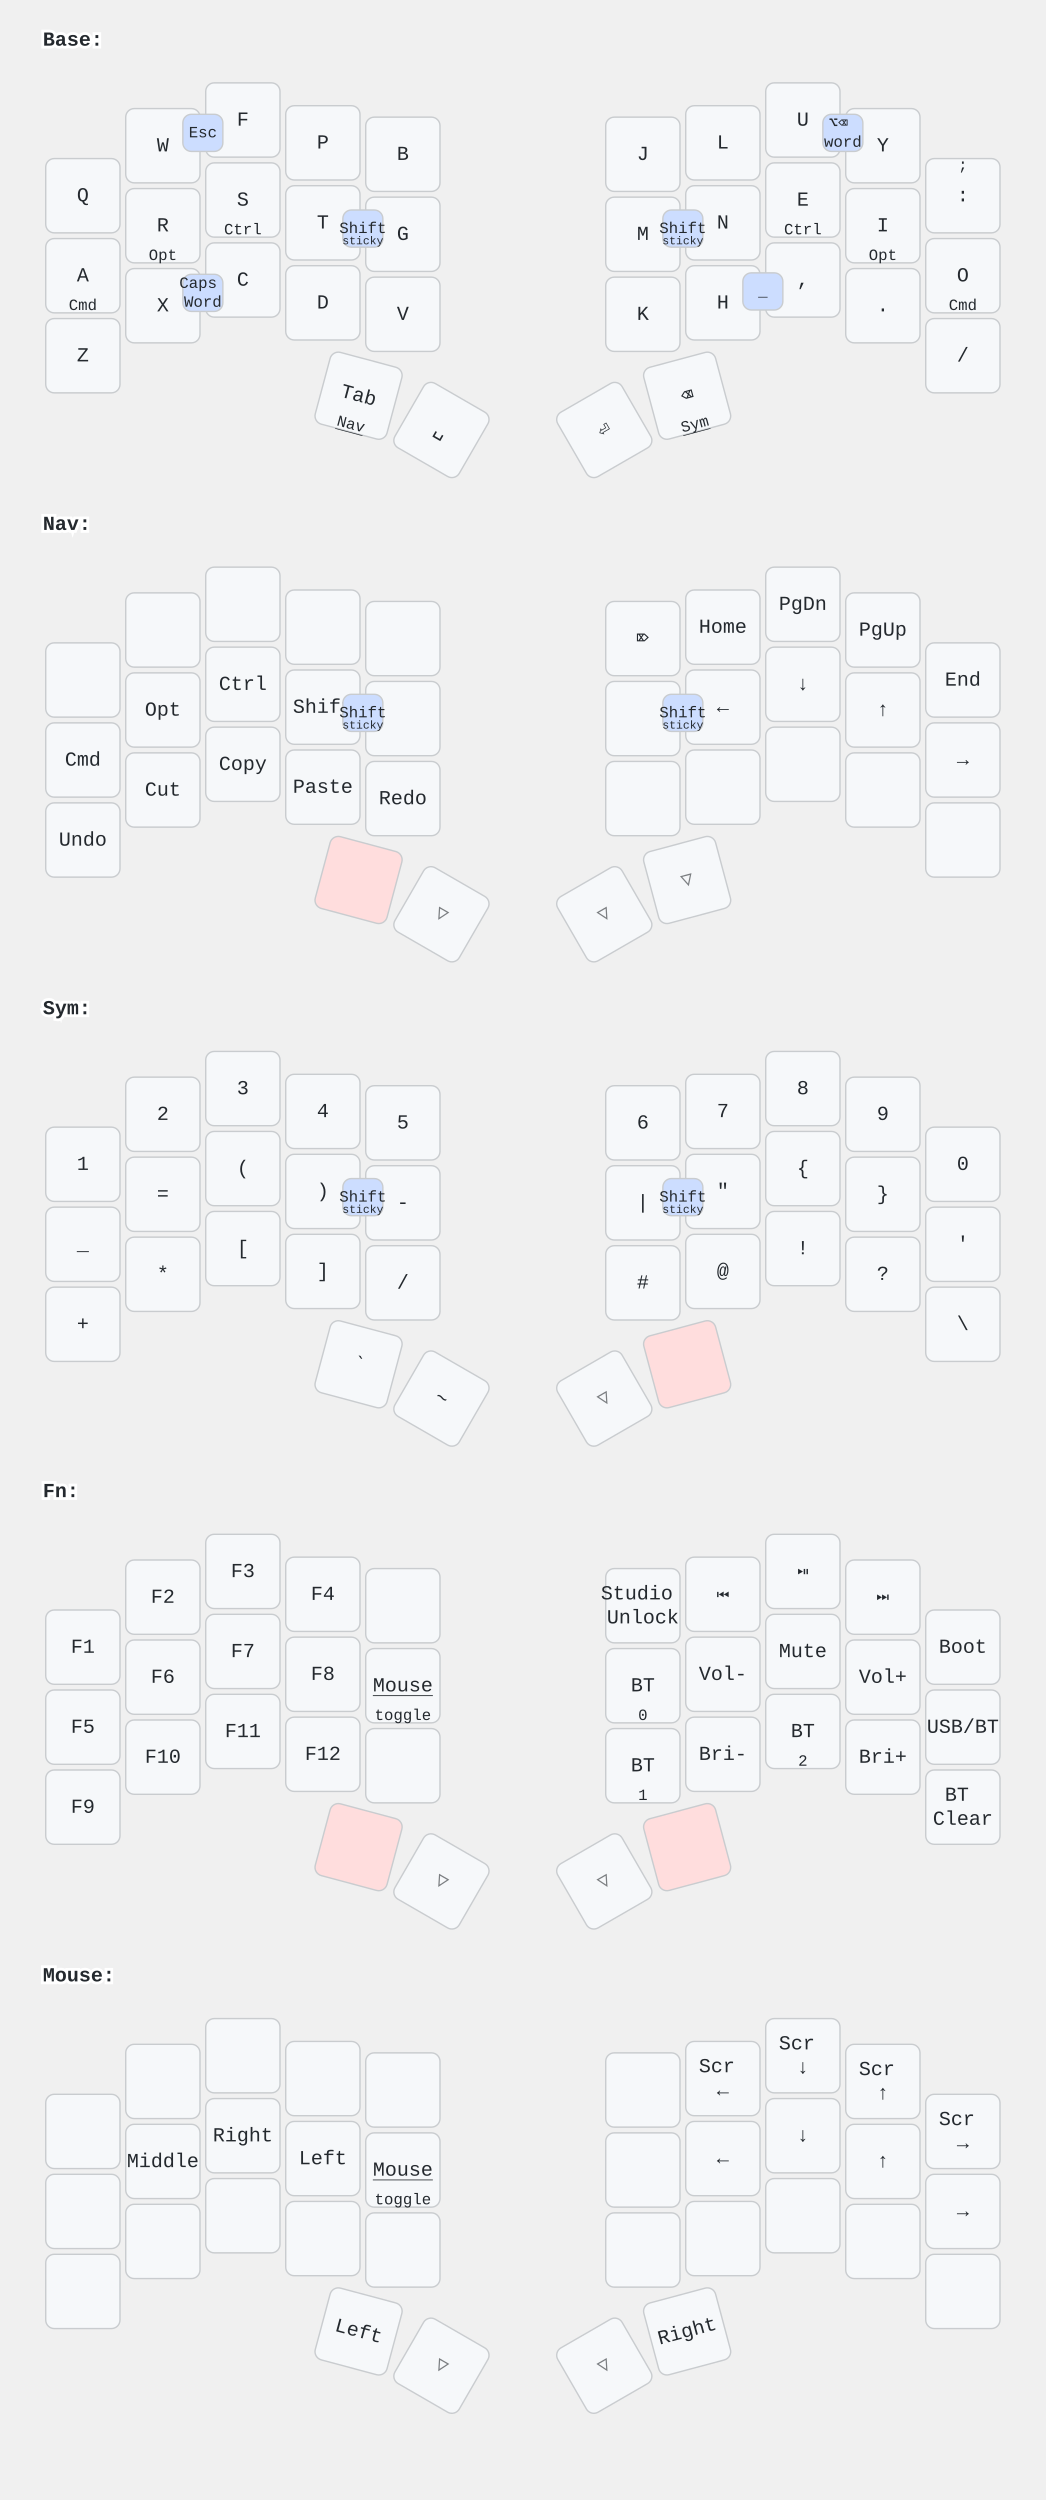
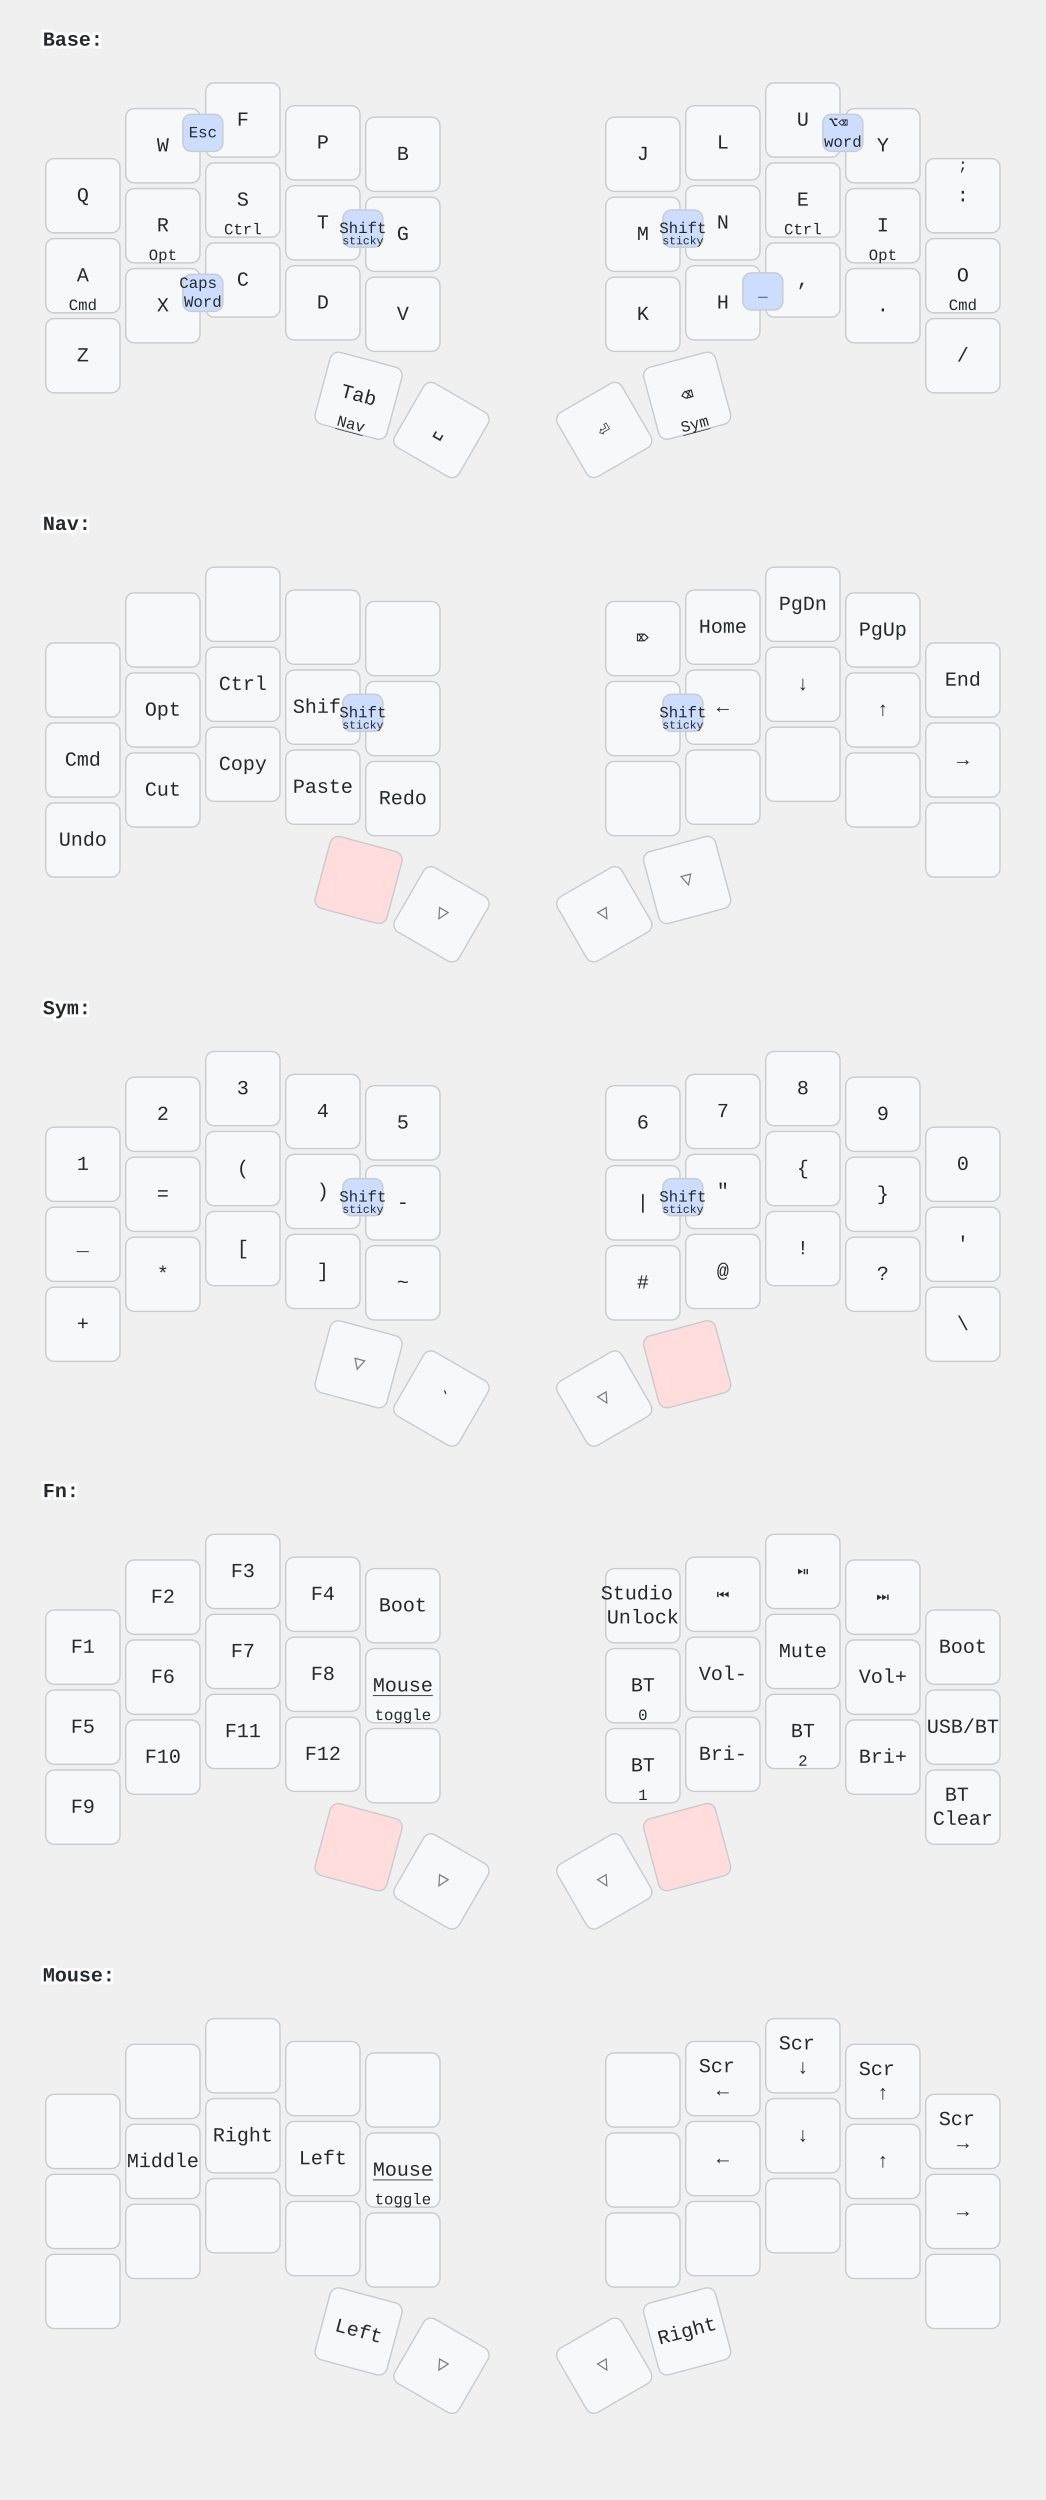
<svg xmlns="http://www.w3.org/2000/svg" width="732" height="1750" viewBox="0 0 732 1750" class="keymap">
  <style>/* inherit to force styles through use tags */
svg path {
    fill: inherit;
}

/* font and background color specifications */
svg.keymap {
    font-family: SFMono-Regular,Consolas,Liberation Mono,Menlo,monospace;
    font-size: 14px;
    font-kerning: normal;
    text-rendering: optimizeLegibility;
    fill: #24292e;
}

/* default key styling */
rect.key {
    fill: #f6f8fa;
}

rect.key, rect.combo {
    stroke: #c9cccf;
    stroke-width: 1;
}

/* default key side styling, only used is draw_key_sides is set */
rect.side {
    filter: brightness(90%);
}

/* color accent for combo boxes */
rect.combo, rect.combo-separate {
    fill: #cdf;
}

/* color accent for held keys */
rect.held, rect.combo.held {
    fill: #fdd;
}

/* color accent for ghost (optional) keys */
rect.ghost, rect.combo.ghost {
    stroke-dasharray: 4, 4;
    stroke-width: 2;
}

text {
    text-anchor: middle;
    dominant-baseline: middle;
}

/* styling for layer labels */
text.label {
    font-weight: bold;
    text-anchor: start;
    stroke: white;
    stroke-width: 4;
    paint-order: stroke;
}

/* styling for optional footer */
text.footer {
    text-anchor: end;
    dominant-baseline: auto;
    stroke: white;
    stroke-width: 4;
    paint-order: stroke;
}

/* styling for combo tap, and key non-tap label text */
text.combo, text.hold, text.shifted, text.left, text.right, text.tl, text.tr, text.bl, text.br {
    font-size: 11px;
}

text.hold, text.bl, text.br {
    text-anchor: middle;
    dominant-baseline: auto;
}

text.shifted, text.tl, text.tr {
    text-anchor: middle;
    dominant-baseline: hanging;
}

text.left, text.tl, text.bl {
    text-anchor: start;
}

text.right, text.tr, text.br {
    text-anchor: end;
}

text.layer-activator {
    text-decoration: underline;
}

/* styling for hold/shifted label text in combo box */
text.combo.hold, text.combo.shifted, text.combo.left, text.combo.right {
    font-size: 8px;
}

/* lighter symbol for transparent keys */
text.trans {
    fill: #7b7e81;
}

/* styling for combo dendrons */
path.combo {
    stroke-width: 1;
    stroke: gray;
    fill: none;
}

/* Start Tabler Icons Cleanup */
/* cannot use height/width with glyphs */
.icon-tabler &gt; path {
    fill: inherit;
    stroke: inherit;
    stroke-width: 2;
}
/* hide tabler's default box */
.icon-tabler &gt; path[stroke="none"][fill="none"] {
    visibility: hidden;
}
/* End Tabler Icons Cleanup */
</style>
  <g transform="translate(30, 0)" class="layer-Base">
    <text x="0" y="28" class="label" id="Base">Base:</text>
    <g transform="translate(0, 56)">
      <g transform="translate(28, 81)" class="key keypos-0">
        <rect rx="6" ry="6" x="-26" y="-26" width="52" height="52" class="key" />
        <text x="0" y="0" class="key tap">Q</text>
      </g>
      <g transform="translate(84, 46)" class="key keypos-1">
        <rect rx="6" ry="6" x="-26" y="-26" width="52" height="52" class="key" />
        <text x="0" y="0" class="key tap">W</text>
      </g>
      <g transform="translate(140, 28)" class="key keypos-2">
        <rect rx="6" ry="6" x="-26" y="-26" width="52" height="52" class="key" />
        <text x="0" y="0" class="key tap">F</text>
      </g>
      <g transform="translate(196, 44)" class="key keypos-3">
        <rect rx="6" ry="6" x="-26" y="-26" width="52" height="52" class="key" />
        <text x="0" y="0" class="key tap">P</text>
      </g>
      <g transform="translate(252, 52)" class="key keypos-4">
        <rect rx="6" ry="6" x="-26" y="-26" width="52" height="52" class="key" />
        <text x="0" y="0" class="key tap">B</text>
      </g>
      <g transform="translate(420, 52)" class="key keypos-5">
        <rect rx="6" ry="6" x="-26" y="-26" width="52" height="52" class="key" />
        <text x="0" y="0" class="key tap">J</text>
      </g>
      <g transform="translate(476, 44)" class="key keypos-6">
        <rect rx="6" ry="6" x="-26" y="-26" width="52" height="52" class="key" />
        <text x="0" y="0" class="key tap">L</text>
      </g>
      <g transform="translate(532, 28)" class="key keypos-7">
        <rect rx="6" ry="6" x="-26" y="-26" width="52" height="52" class="key" />
        <text x="0" y="0" class="key tap">U</text>
      </g>
      <g transform="translate(588, 46)" class="key keypos-8">
        <rect rx="6" ry="6" x="-26" y="-26" width="52" height="52" class="key" />
        <text x="0" y="0" class="key tap">Y</text>
      </g>
      <g transform="translate(644, 81)" class="key keypos-9">
        <rect rx="6" ry="6" x="-26" y="-26" width="52" height="52" class="key" />
        <text x="0" y="0" class="key tap">:</text>
        <text x="0" y="-24" class="key shifted">;</text>
      </g>
      <g transform="translate(28, 137)" class="key keypos-10">
        <rect rx="6" ry="6" x="-26" y="-26" width="52" height="52" class="key" />
        <text x="0" y="0" class="key tap">A</text>
        <text x="0" y="24" class="key hold">Cmd</text>
      </g>
      <g transform="translate(84, 102)" class="key keypos-11">
        <rect rx="6" ry="6" x="-26" y="-26" width="52" height="52" class="key" />
        <text x="0" y="0" class="key tap">R</text>
        <text x="0" y="24" class="key hold">Opt</text>
      </g>
      <g transform="translate(140, 84)" class="key keypos-12">
        <rect rx="6" ry="6" x="-26" y="-26" width="52" height="52" class="key" />
        <text x="0" y="0" class="key tap">S</text>
        <text x="0" y="24" class="key hold">Ctrl</text>
      </g>
      <g transform="translate(196, 100)" class="key keypos-13">
        <rect rx="6" ry="6" x="-26" y="-26" width="52" height="52" class="key" />
        <text x="0" y="0" class="key tap">T</text>
      </g>
      <g transform="translate(252, 108)" class="key keypos-14">
        <rect rx="6" ry="6" x="-26" y="-26" width="52" height="52" class="key" />
        <text x="0" y="0" class="key tap">G</text>
      </g>
      <g transform="translate(420, 108)" class="key keypos-15">
        <rect rx="6" ry="6" x="-26" y="-26" width="52" height="52" class="key" />
        <text x="0" y="0" class="key tap">M</text>
      </g>
      <g transform="translate(476, 100)" class="key keypos-16">
        <rect rx="6" ry="6" x="-26" y="-26" width="52" height="52" class="key" />
        <text x="0" y="0" class="key tap">N</text>
      </g>
      <g transform="translate(532, 84)" class="key keypos-17">
        <rect rx="6" ry="6" x="-26" y="-26" width="52" height="52" class="key" />
        <text x="0" y="0" class="key tap">E</text>
        <text x="0" y="24" class="key hold">Ctrl</text>
      </g>
      <g transform="translate(588, 102)" class="key keypos-18">
        <rect rx="6" ry="6" x="-26" y="-26" width="52" height="52" class="key" />
        <text x="0" y="0" class="key tap">I</text>
        <text x="0" y="24" class="key hold">Opt</text>
      </g>
      <g transform="translate(644, 137)" class="key keypos-19">
        <rect rx="6" ry="6" x="-26" y="-26" width="52" height="52" class="key" />
        <text x="0" y="0" class="key tap">O</text>
        <text x="0" y="24" class="key hold">Cmd</text>
      </g>
      <g transform="translate(28, 193)" class="key keypos-20">
        <rect rx="6" ry="6" x="-26" y="-26" width="52" height="52" class="key" />
        <text x="0" y="0" class="key tap">Z</text>
      </g>
      <g transform="translate(84, 158)" class="key keypos-21">
        <rect rx="6" ry="6" x="-26" y="-26" width="52" height="52" class="key" />
        <text x="0" y="0" class="key tap">X</text>
      </g>
      <g transform="translate(140, 140)" class="key keypos-22">
        <rect rx="6" ry="6" x="-26" y="-26" width="52" height="52" class="key" />
        <text x="0" y="0" class="key tap">C</text>
      </g>
      <g transform="translate(196, 156)" class="key keypos-23">
        <rect rx="6" ry="6" x="-26" y="-26" width="52" height="52" class="key" />
        <text x="0" y="0" class="key tap">D</text>
      </g>
      <g transform="translate(252, 164)" class="key keypos-24">
        <rect rx="6" ry="6" x="-26" y="-26" width="52" height="52" class="key" />
        <text x="0" y="0" class="key tap">V</text>
      </g>
      <g transform="translate(420, 164)" class="key keypos-25">
        <rect rx="6" ry="6" x="-26" y="-26" width="52" height="52" class="key" />
        <text x="0" y="0" class="key tap">K</text>
      </g>
      <g transform="translate(476, 156)" class="key keypos-26">
        <rect rx="6" ry="6" x="-26" y="-26" width="52" height="52" class="key" />
        <text x="0" y="0" class="key tap">H</text>
      </g>
      <g transform="translate(532, 140)" class="key keypos-27">
        <rect rx="6" ry="6" x="-26" y="-26" width="52" height="52" class="key" />
        <text x="0" y="0" class="key tap">,</text>
      </g>
      <g transform="translate(588, 158)" class="key keypos-28">
        <rect rx="6" ry="6" x="-26" y="-26" width="52" height="52" class="key" />
        <text x="0" y="0" class="key tap">.</text>
      </g>
      <g transform="translate(644, 193)" class="key keypos-29">
        <rect rx="6" ry="6" x="-26" y="-26" width="52" height="52" class="key" />
        <text x="0" y="0" class="key tap">/</text>
      </g>
      <g transform="translate(221, 221) rotate(15.0)" class="key keypos-30">
        <rect rx="6" ry="6" x="-26" y="-26" width="52" height="52" class="key" />
        <text x="0" y="0" class="key tap">Tab</text>
        <a href="#Nav">
          <text x="0" y="24" class="key hold layer-activator">Nav</text>
        </a>
      </g>
      <g transform="translate(279, 245) rotate(30.0)" class="key keypos-31">
        <rect rx="6" ry="6" x="-26" y="-26" width="52" height="52" class="key" />
        <text x="0" y="0" class="key tap">␣</text>
      </g>
      <g transform="translate(393, 245) rotate(-30.0)" class="key keypos-32">
        <rect rx="6" ry="6" x="-26" y="-26" width="52" height="52" class="key" />
        <text x="0" y="0" class="key tap">⏎</text>
      </g>
      <g transform="translate(451, 221) rotate(-15.0)" class="key keypos-33">
        <rect rx="6" ry="6" x="-26" y="-26" width="52" height="52" class="key" />
        <text x="0" y="0" class="key tap">⌫</text>
        <a href="#Sym">
          <text x="0" y="24" class="key hold layer-activator">Sym</text>
        </a>
      </g>
      <g class="combo combopos-0">
        <rect rx="6" ry="6" x="210" y="91" width="28" height="26" class="combo" />
        <text x="224" y="104" class="combo tap">Shift</text>
        <text x="224" y="115" class="combo hold">sticky</text>
      </g>
      <g class="combo combopos-1">
        <rect rx="6" ry="6" x="434" y="91" width="28" height="26" class="combo" />
        <text x="448" y="104" class="combo tap">Shift</text>
        <text x="448" y="115" class="combo hold">sticky</text>
      </g>
      <g class="combo combopos-2">
        <rect rx="6" ry="6" x="98" y="24" width="28" height="26" class="combo" />
        <text x="112" y="37" class="combo tap">Esc</text>
      </g>
      <g class="combo combopos-3">
        <rect rx="6" ry="6" x="490" y="135" width="28" height="26" class="combo" />
        <text x="504" y="148" class="combo tap">_</text>
      </g>
      <g class="combo combopos-4">
        <rect rx="6" ry="6" x="98" y="136" width="28" height="26" class="combo" />
        <text x="112" y="149" class="combo tap">
          <tspan x="112" dy="-0.6em">Caps</tspan>
          <tspan x="112" dy="1.2em">Word</tspan>
        </text>
      </g>
      <g class="combo combopos-5">
        <rect rx="6" ry="6" x="546" y="24" width="28" height="26" class="combo" />
        <text x="560" y="37" class="combo tap">
          <tspan x="560" dy="-0.6em">⌥⌫</tspan>
          <tspan x="560" dy="1.2em">word</tspan>
        </text>
      </g>
    </g>
  </g>
  <g transform="translate(30, 339)" class="layer-Nav">
    <text x="0" y="28" class="label" id="Nav">Nav:</text>
    <g transform="translate(0, 56)">
      <g transform="translate(28, 81)" class="key keypos-0">
        <rect rx="6" ry="6" x="-26" y="-26" width="52" height="52" class="key" />
      </g>
      <g transform="translate(84, 46)" class="key keypos-1">
        <rect rx="6" ry="6" x="-26" y="-26" width="52" height="52" class="key" />
      </g>
      <g transform="translate(140, 28)" class="key keypos-2">
        <rect rx="6" ry="6" x="-26" y="-26" width="52" height="52" class="key" />
      </g>
      <g transform="translate(196, 44)" class="key keypos-3">
        <rect rx="6" ry="6" x="-26" y="-26" width="52" height="52" class="key" />
      </g>
      <g transform="translate(252, 52)" class="key keypos-4">
        <rect rx="6" ry="6" x="-26" y="-26" width="52" height="52" class="key" />
      </g>
      <g transform="translate(420, 52)" class="key keypos-5">
        <rect rx="6" ry="6" x="-26" y="-26" width="52" height="52" class="key" />
        <text x="0" y="0" class="key tap">⌦</text>
      </g>
      <g transform="translate(476, 44)" class="key keypos-6">
        <rect rx="6" ry="6" x="-26" y="-26" width="52" height="52" class="key" />
        <text x="0" y="0" class="key tap">Home</text>
      </g>
      <g transform="translate(532, 28)" class="key keypos-7">
        <rect rx="6" ry="6" x="-26" y="-26" width="52" height="52" class="key" />
        <text x="0" y="0" class="key tap">PgDn</text>
      </g>
      <g transform="translate(588, 46)" class="key keypos-8">
        <rect rx="6" ry="6" x="-26" y="-26" width="52" height="52" class="key" />
        <text x="0" y="0" class="key tap">PgUp</text>
      </g>
      <g transform="translate(644, 81)" class="key keypos-9">
        <rect rx="6" ry="6" x="-26" y="-26" width="52" height="52" class="key" />
        <text x="0" y="0" class="key tap">End</text>
      </g>
      <g transform="translate(28, 137)" class="key keypos-10">
        <rect rx="6" ry="6" x="-26" y="-26" width="52" height="52" class="key" />
        <text x="0" y="0" class="key tap">Cmd</text>
      </g>
      <g transform="translate(84, 102)" class="key keypos-11">
        <rect rx="6" ry="6" x="-26" y="-26" width="52" height="52" class="key" />
        <text x="0" y="0" class="key tap">Opt</text>
      </g>
      <g transform="translate(140, 84)" class="key keypos-12">
        <rect rx="6" ry="6" x="-26" y="-26" width="52" height="52" class="key" />
        <text x="0" y="0" class="key tap">Ctrl</text>
      </g>
      <g transform="translate(196, 100)" class="key keypos-13">
        <rect rx="6" ry="6" x="-26" y="-26" width="52" height="52" class="key" />
        <text x="0" y="0" class="key tap">Shift</text>
      </g>
      <g transform="translate(252, 108)" class="key keypos-14">
        <rect rx="6" ry="6" x="-26" y="-26" width="52" height="52" class="key" />
      </g>
      <g transform="translate(420, 108)" class="key keypos-15">
        <rect rx="6" ry="6" x="-26" y="-26" width="52" height="52" class="key" />
      </g>
      <g transform="translate(476, 100)" class="key keypos-16">
        <rect rx="6" ry="6" x="-26" y="-26" width="52" height="52" class="key" />
        <text x="0" y="0" class="key tap">←</text>
      </g>
      <g transform="translate(532, 84)" class="key keypos-17">
        <rect rx="6" ry="6" x="-26" y="-26" width="52" height="52" class="key" />
        <text x="0" y="0" class="key tap">↓</text>
      </g>
      <g transform="translate(588, 102)" class="key keypos-18">
        <rect rx="6" ry="6" x="-26" y="-26" width="52" height="52" class="key" />
        <text x="0" y="0" class="key tap">↑</text>
      </g>
      <g transform="translate(644, 137)" class="key keypos-19">
        <rect rx="6" ry="6" x="-26" y="-26" width="52" height="52" class="key" />
        <text x="0" y="0" class="key tap">→</text>
      </g>
      <g transform="translate(28, 193)" class="key keypos-20">
        <rect rx="6" ry="6" x="-26" y="-26" width="52" height="52" class="key" />
        <text x="0" y="0" class="key tap">Undo</text>
      </g>
      <g transform="translate(84, 158)" class="key keypos-21">
        <rect rx="6" ry="6" x="-26" y="-26" width="52" height="52" class="key" />
        <text x="0" y="0" class="key tap">Cut</text>
      </g>
      <g transform="translate(140, 140)" class="key keypos-22">
        <rect rx="6" ry="6" x="-26" y="-26" width="52" height="52" class="key" />
        <text x="0" y="0" class="key tap">Copy</text>
      </g>
      <g transform="translate(196, 156)" class="key keypos-23">
        <rect rx="6" ry="6" x="-26" y="-26" width="52" height="52" class="key" />
        <text x="0" y="0" class="key tap">Paste</text>
      </g>
      <g transform="translate(252, 164)" class="key keypos-24">
        <rect rx="6" ry="6" x="-26" y="-26" width="52" height="52" class="key" />
        <text x="0" y="0" class="key tap">Redo</text>
      </g>
      <g transform="translate(420, 164)" class="key keypos-25">
        <rect rx="6" ry="6" x="-26" y="-26" width="52" height="52" class="key" />
      </g>
      <g transform="translate(476, 156)" class="key keypos-26">
        <rect rx="6" ry="6" x="-26" y="-26" width="52" height="52" class="key" />
      </g>
      <g transform="translate(532, 140)" class="key keypos-27">
        <rect rx="6" ry="6" x="-26" y="-26" width="52" height="52" class="key" />
      </g>
      <g transform="translate(588, 158)" class="key keypos-28">
        <rect rx="6" ry="6" x="-26" y="-26" width="52" height="52" class="key" />
      </g>
      <g transform="translate(644, 193)" class="key keypos-29">
        <rect rx="6" ry="6" x="-26" y="-26" width="52" height="52" class="key" />
      </g>
      <g transform="translate(221, 221) rotate(15.0)" class="key held keypos-30">
        <rect rx="6" ry="6" x="-26" y="-26" width="52" height="52" class="key held" />
      </g>
      <g transform="translate(279, 245) rotate(30.0)" class="key trans keypos-31">
        <rect rx="6" ry="6" x="-26" y="-26" width="52" height="52" class="key trans" />
        <text x="0" y="0" class="key trans tap">▽</text>
      </g>
      <g transform="translate(393, 245) rotate(-30.0)" class="key trans keypos-32">
        <rect rx="6" ry="6" x="-26" y="-26" width="52" height="52" class="key trans" />
        <text x="0" y="0" class="key trans tap">▽</text>
      </g>
      <g transform="translate(451, 221) rotate(-15.0)" class="key trans keypos-33">
        <rect rx="6" ry="6" x="-26" y="-26" width="52" height="52" class="key trans" />
        <text x="0" y="0" class="key trans tap">▽</text>
      </g>
      <g class="combo combopos-0">
        <rect rx="6" ry="6" x="210" y="91" width="28" height="26" class="combo" />
        <text x="224" y="104" class="combo tap">Shift</text>
        <text x="224" y="115" class="combo hold">sticky</text>
      </g>
      <g class="combo combopos-1">
        <rect rx="6" ry="6" x="434" y="91" width="28" height="26" class="combo" />
        <text x="448" y="104" class="combo tap">Shift</text>
        <text x="448" y="115" class="combo hold">sticky</text>
      </g>
    </g>
  </g>
  <g transform="translate(30, 678)" class="layer-Sym">
    <text x="0" y="28" class="label" id="Sym">Sym:</text>
    <g transform="translate(0, 56)">
      <g transform="translate(28, 81)" class="key keypos-0">
        <rect rx="6" ry="6" x="-26" y="-26" width="52" height="52" class="key" />
        <text x="0" y="0" class="key tap">1</text>
      </g>
      <g transform="translate(84, 46)" class="key keypos-1">
        <rect rx="6" ry="6" x="-26" y="-26" width="52" height="52" class="key" />
        <text x="0" y="0" class="key tap">2</text>
      </g>
      <g transform="translate(140, 28)" class="key keypos-2">
        <rect rx="6" ry="6" x="-26" y="-26" width="52" height="52" class="key" />
        <text x="0" y="0" class="key tap">3</text>
      </g>
      <g transform="translate(196, 44)" class="key keypos-3">
        <rect rx="6" ry="6" x="-26" y="-26" width="52" height="52" class="key" />
        <text x="0" y="0" class="key tap">4</text>
      </g>
      <g transform="translate(252, 52)" class="key keypos-4">
        <rect rx="6" ry="6" x="-26" y="-26" width="52" height="52" class="key" />
        <text x="0" y="0" class="key tap">5</text>
      </g>
      <g transform="translate(420, 52)" class="key keypos-5">
        <rect rx="6" ry="6" x="-26" y="-26" width="52" height="52" class="key" />
        <text x="0" y="0" class="key tap">6</text>
      </g>
      <g transform="translate(476, 44)" class="key keypos-6">
        <rect rx="6" ry="6" x="-26" y="-26" width="52" height="52" class="key" />
        <text x="0" y="0" class="key tap">7</text>
      </g>
      <g transform="translate(532, 28)" class="key keypos-7">
        <rect rx="6" ry="6" x="-26" y="-26" width="52" height="52" class="key" />
        <text x="0" y="0" class="key tap">8</text>
      </g>
      <g transform="translate(588, 46)" class="key keypos-8">
        <rect rx="6" ry="6" x="-26" y="-26" width="52" height="52" class="key" />
        <text x="0" y="0" class="key tap">9</text>
      </g>
      <g transform="translate(644, 81)" class="key keypos-9">
        <rect rx="6" ry="6" x="-26" y="-26" width="52" height="52" class="key" />
        <text x="0" y="0" class="key tap">0</text>
      </g>
      <g transform="translate(28, 137)" class="key keypos-10">
        <rect rx="6" ry="6" x="-26" y="-26" width="52" height="52" class="key" />
        <text x="0" y="0" class="key tap">_</text>
      </g>
      <g transform="translate(84, 102)" class="key keypos-11">
        <rect rx="6" ry="6" x="-26" y="-26" width="52" height="52" class="key" />
        <text x="0" y="0" class="key tap">=</text>
      </g>
      <g transform="translate(140, 84)" class="key keypos-12">
        <rect rx="6" ry="6" x="-26" y="-26" width="52" height="52" class="key" />
        <text x="0" y="0" class="key tap">(</text>
      </g>
      <g transform="translate(196, 100)" class="key keypos-13">
        <rect rx="6" ry="6" x="-26" y="-26" width="52" height="52" class="key" />
        <text x="0" y="0" class="key tap">)</text>
      </g>
      <g transform="translate(252, 108)" class="key keypos-14">
        <rect rx="6" ry="6" x="-26" y="-26" width="52" height="52" class="key" />
        <text x="0" y="0" class="key tap">-</text>
      </g>
      <g transform="translate(420, 108)" class="key keypos-15">
        <rect rx="6" ry="6" x="-26" y="-26" width="52" height="52" class="key" />
        <text x="0" y="0" class="key tap">|</text>
      </g>
      <g transform="translate(476, 100)" class="key keypos-16">
        <rect rx="6" ry="6" x="-26" y="-26" width="52" height="52" class="key" />
        <text x="0" y="0" class="key tap">"</text>
      </g>
      <g transform="translate(532, 84)" class="key keypos-17">
        <rect rx="6" ry="6" x="-26" y="-26" width="52" height="52" class="key" />
        <text x="0" y="0" class="key tap">{</text>
      </g>
      <g transform="translate(588, 102)" class="key keypos-18">
        <rect rx="6" ry="6" x="-26" y="-26" width="52" height="52" class="key" />
        <text x="0" y="0" class="key tap">}</text>
      </g>
      <g transform="translate(644, 137)" class="key keypos-19">
        <rect rx="6" ry="6" x="-26" y="-26" width="52" height="52" class="key" />
        <text x="0" y="0" class="key tap">'</text>
      </g>
      <g transform="translate(28, 193)" class="key keypos-20">
        <rect rx="6" ry="6" x="-26" y="-26" width="52" height="52" class="key" />
        <text x="0" y="0" class="key tap">+</text>
      </g>
      <g transform="translate(84, 158)" class="key keypos-21">
        <rect rx="6" ry="6" x="-26" y="-26" width="52" height="52" class="key" />
        <text x="0" y="0" class="key tap">*</text>
      </g>
      <g transform="translate(140, 140)" class="key keypos-22">
        <rect rx="6" ry="6" x="-26" y="-26" width="52" height="52" class="key" />
        <text x="0" y="0" class="key tap">[</text>
      </g>
      <g transform="translate(196, 156)" class="key keypos-23">
        <rect rx="6" ry="6" x="-26" y="-26" width="52" height="52" class="key" />
        <text x="0" y="0" class="key tap">]</text>
      </g>
      <g transform="translate(252, 164)" class="key keypos-24">
        <rect rx="6" ry="6" x="-26" y="-26" width="52" height="52" class="key" />
-         <text x="0" y="0" class="key tap">/</text>
+         <text x="0" y="0" class="key tap">~</text>
      </g>
      <g transform="translate(420, 164)" class="key keypos-25">
        <rect rx="6" ry="6" x="-26" y="-26" width="52" height="52" class="key" />
        <text x="0" y="0" class="key tap">#</text>
      </g>
      <g transform="translate(476, 156)" class="key keypos-26">
        <rect rx="6" ry="6" x="-26" y="-26" width="52" height="52" class="key" />
        <text x="0" y="0" class="key tap">@</text>
      </g>
      <g transform="translate(532, 140)" class="key keypos-27">
        <rect rx="6" ry="6" x="-26" y="-26" width="52" height="52" class="key" />
        <text x="0" y="0" class="key tap">!</text>
      </g>
      <g transform="translate(588, 158)" class="key keypos-28">
        <rect rx="6" ry="6" x="-26" y="-26" width="52" height="52" class="key" />
        <text x="0" y="0" class="key tap">?</text>
      </g>
      <g transform="translate(644, 193)" class="key keypos-29">
        <rect rx="6" ry="6" x="-26" y="-26" width="52" height="52" class="key" />
        <text x="0" y="0" class="key tap">\</text>
      </g>
-       <g transform="translate(221, 221) rotate(15.0)" class="key keypos-30">
+       <g transform="translate(221, 221) rotate(15.0)" class="key trans keypos-30">
+         <rect rx="6" ry="6" x="-26" y="-26" width="52" height="52" class="key trans" />
+         <text x="0" y="0" class="key trans tap">▽</text>
+       </g>
+       <g transform="translate(279, 245) rotate(30.0)" class="key keypos-31">
        <rect rx="6" ry="6" x="-26" y="-26" width="52" height="52" class="key" />
        <text x="0" y="0" class="key tap">`</text>
-       </g>
-       <g transform="translate(279, 245) rotate(30.0)" class="key keypos-31">
-         <rect rx="6" ry="6" x="-26" y="-26" width="52" height="52" class="key" />
-         <text x="0" y="0" class="key tap">~</text>
      </g>
      <g transform="translate(393, 245) rotate(-30.0)" class="key trans keypos-32">
        <rect rx="6" ry="6" x="-26" y="-26" width="52" height="52" class="key trans" />
        <text x="0" y="0" class="key trans tap">▽</text>
      </g>
      <g transform="translate(451, 221) rotate(-15.0)" class="key held keypos-33">
        <rect rx="6" ry="6" x="-26" y="-26" width="52" height="52" class="key held" />
      </g>
      <g class="combo combopos-0">
        <rect rx="6" ry="6" x="210" y="91" width="28" height="26" class="combo" />
        <text x="224" y="104" class="combo tap">Shift</text>
        <text x="224" y="115" class="combo hold">sticky</text>
      </g>
      <g class="combo combopos-1">
        <rect rx="6" ry="6" x="434" y="91" width="28" height="26" class="combo" />
        <text x="448" y="104" class="combo tap">Shift</text>
        <text x="448" y="115" class="combo hold">sticky</text>
      </g>
    </g>
  </g>
  <g transform="translate(30, 1016)" class="layer-Fn">
    <text x="0" y="28" class="label" id="Fn">Fn:</text>
    <g transform="translate(0, 56)">
      <g transform="translate(28, 81)" class="key keypos-0">
        <rect rx="6" ry="6" x="-26" y="-26" width="52" height="52" class="key" />
        <text x="0" y="0" class="key tap">F1</text>
      </g>
      <g transform="translate(84, 46)" class="key keypos-1">
        <rect rx="6" ry="6" x="-26" y="-26" width="52" height="52" class="key" />
        <text x="0" y="0" class="key tap">F2</text>
      </g>
      <g transform="translate(140, 28)" class="key keypos-2">
        <rect rx="6" ry="6" x="-26" y="-26" width="52" height="52" class="key" />
        <text x="0" y="0" class="key tap">F3</text>
      </g>
      <g transform="translate(196, 44)" class="key keypos-3">
        <rect rx="6" ry="6" x="-26" y="-26" width="52" height="52" class="key" />
        <text x="0" y="0" class="key tap">F4</text>
      </g>
      <g transform="translate(252, 52)" class="key keypos-4">
        <rect rx="6" ry="6" x="-26" y="-26" width="52" height="52" class="key" />
+         <text x="0" y="0" class="key tap">Boot</text>
      </g>
      <g transform="translate(420, 52)" class="key keypos-5">
        <rect rx="6" ry="6" x="-26" y="-26" width="52" height="52" class="key" />
        <text x="0" y="0" class="key tap">
          <tspan x="0" dy="-0.6em">Studio</tspan>
          <tspan x="0" dy="1.2em">Unlock</tspan>
        </text>
      </g>
      <g transform="translate(476, 44)" class="key keypos-6">
        <rect rx="6" ry="6" x="-26" y="-26" width="52" height="52" class="key" />
        <text x="0" y="0" class="key tap">⏮</text>
      </g>
      <g transform="translate(532, 28)" class="key keypos-7">
        <rect rx="6" ry="6" x="-26" y="-26" width="52" height="52" class="key" />
        <text x="0" y="0" class="key tap">⏯</text>
      </g>
      <g transform="translate(588, 46)" class="key keypos-8">
        <rect rx="6" ry="6" x="-26" y="-26" width="52" height="52" class="key" />
        <text x="0" y="0" class="key tap">⏭</text>
      </g>
      <g transform="translate(644, 81)" class="key keypos-9">
        <rect rx="6" ry="6" x="-26" y="-26" width="52" height="52" class="key" />
        <text x="0" y="0" class="key tap">Boot</text>
      </g>
      <g transform="translate(28, 137)" class="key keypos-10">
        <rect rx="6" ry="6" x="-26" y="-26" width="52" height="52" class="key" />
        <text x="0" y="0" class="key tap">F5</text>
      </g>
      <g transform="translate(84, 102)" class="key keypos-11">
        <rect rx="6" ry="6" x="-26" y="-26" width="52" height="52" class="key" />
        <text x="0" y="0" class="key tap">F6</text>
      </g>
      <g transform="translate(140, 84)" class="key keypos-12">
        <rect rx="6" ry="6" x="-26" y="-26" width="52" height="52" class="key" />
        <text x="0" y="0" class="key tap">F7</text>
      </g>
      <g transform="translate(196, 100)" class="key keypos-13">
        <rect rx="6" ry="6" x="-26" y="-26" width="52" height="52" class="key" />
        <text x="0" y="0" class="key tap">F8</text>
      </g>
      <g transform="translate(252, 108)" class="key keypos-14">
        <rect rx="6" ry="6" x="-26" y="-26" width="52" height="52" class="key" />
        <a href="#Mouse">
          <text x="0" y="0" class="key tap layer-activator">Mouse</text>
        </a>
        <text x="0" y="24" class="key hold">toggle</text>
      </g>
      <g transform="translate(420, 108)" class="key keypos-15">
        <rect rx="6" ry="6" x="-26" y="-26" width="52" height="52" class="key" />
        <text x="0" y="0" class="key tap">BT</text>
        <text x="0" y="24" class="key hold">0</text>
      </g>
      <g transform="translate(476, 100)" class="key keypos-16">
        <rect rx="6" ry="6" x="-26" y="-26" width="52" height="52" class="key" />
        <text x="0" y="0" class="key tap">Vol-</text>
      </g>
      <g transform="translate(532, 84)" class="key keypos-17">
        <rect rx="6" ry="6" x="-26" y="-26" width="52" height="52" class="key" />
        <text x="0" y="0" class="key tap">Mute</text>
      </g>
      <g transform="translate(588, 102)" class="key keypos-18">
        <rect rx="6" ry="6" x="-26" y="-26" width="52" height="52" class="key" />
        <text x="0" y="0" class="key tap">Vol+</text>
      </g>
      <g transform="translate(644, 137)" class="key keypos-19">
        <rect rx="6" ry="6" x="-26" y="-26" width="52" height="52" class="key" />
        <text x="0" y="0" class="key tap">USB/BT</text>
      </g>
      <g transform="translate(28, 193)" class="key keypos-20">
        <rect rx="6" ry="6" x="-26" y="-26" width="52" height="52" class="key" />
        <text x="0" y="0" class="key tap">F9</text>
      </g>
      <g transform="translate(84, 158)" class="key keypos-21">
        <rect rx="6" ry="6" x="-26" y="-26" width="52" height="52" class="key" />
        <text x="0" y="0" class="key tap">F10</text>
      </g>
      <g transform="translate(140, 140)" class="key keypos-22">
        <rect rx="6" ry="6" x="-26" y="-26" width="52" height="52" class="key" />
        <text x="0" y="0" class="key tap">F11</text>
      </g>
      <g transform="translate(196, 156)" class="key keypos-23">
        <rect rx="6" ry="6" x="-26" y="-26" width="52" height="52" class="key" />
        <text x="0" y="0" class="key tap">F12</text>
      </g>
      <g transform="translate(252, 164)" class="key keypos-24">
        <rect rx="6" ry="6" x="-26" y="-26" width="52" height="52" class="key" />
      </g>
      <g transform="translate(420, 164)" class="key keypos-25">
        <rect rx="6" ry="6" x="-26" y="-26" width="52" height="52" class="key" />
        <text x="0" y="0" class="key tap">BT</text>
        <text x="0" y="24" class="key hold">1</text>
      </g>
      <g transform="translate(476, 156)" class="key keypos-26">
        <rect rx="6" ry="6" x="-26" y="-26" width="52" height="52" class="key" />
        <text x="0" y="0" class="key tap">Bri-</text>
      </g>
      <g transform="translate(532, 140)" class="key keypos-27">
        <rect rx="6" ry="6" x="-26" y="-26" width="52" height="52" class="key" />
        <text x="0" y="0" class="key tap">BT</text>
        <text x="0" y="24" class="key hold">2</text>
      </g>
      <g transform="translate(588, 158)" class="key keypos-28">
        <rect rx="6" ry="6" x="-26" y="-26" width="52" height="52" class="key" />
        <text x="0" y="0" class="key tap">Bri+</text>
      </g>
      <g transform="translate(644, 193)" class="key keypos-29">
        <rect rx="6" ry="6" x="-26" y="-26" width="52" height="52" class="key" />
        <text x="0" y="0" class="key tap">
          <tspan x="0" dy="-0.6em">BT</tspan>
          <tspan x="0" dy="1.2em">Clear</tspan>
        </text>
      </g>
      <g transform="translate(221, 221) rotate(15.0)" class="key held keypos-30">
        <rect rx="6" ry="6" x="-26" y="-26" width="52" height="52" class="key held" />
      </g>
      <g transform="translate(279, 245) rotate(30.0)" class="key trans keypos-31">
        <rect rx="6" ry="6" x="-26" y="-26" width="52" height="52" class="key trans" />
        <text x="0" y="0" class="key trans tap">▽</text>
      </g>
      <g transform="translate(393, 245) rotate(-30.0)" class="key trans keypos-32">
        <rect rx="6" ry="6" x="-26" y="-26" width="52" height="52" class="key trans" />
        <text x="0" y="0" class="key trans tap">▽</text>
      </g>
      <g transform="translate(451, 221) rotate(-15.0)" class="key held keypos-33">
        <rect rx="6" ry="6" x="-26" y="-26" width="52" height="52" class="key held" />
      </g>
    </g>
  </g>
  <g transform="translate(30, 1355)" class="layer-Mouse">
    <text x="0" y="28" class="label" id="Mouse">Mouse:</text>
    <g transform="translate(0, 56)">
      <g transform="translate(28, 81)" class="key keypos-0">
        <rect rx="6" ry="6" x="-26" y="-26" width="52" height="52" class="key" />
      </g>
      <g transform="translate(84, 46)" class="key keypos-1">
        <rect rx="6" ry="6" x="-26" y="-26" width="52" height="52" class="key" />
      </g>
      <g transform="translate(140, 28)" class="key keypos-2">
        <rect rx="6" ry="6" x="-26" y="-26" width="52" height="52" class="key" />
      </g>
      <g transform="translate(196, 44)" class="key keypos-3">
        <rect rx="6" ry="6" x="-26" y="-26" width="52" height="52" class="key" />
      </g>
      <g transform="translate(252, 52)" class="key keypos-4">
        <rect rx="6" ry="6" x="-26" y="-26" width="52" height="52" class="key" />
      </g>
      <g transform="translate(420, 52)" class="key keypos-5">
        <rect rx="6" ry="6" x="-26" y="-26" width="52" height="52" class="key" />
      </g>
      <g transform="translate(476, 44)" class="key keypos-6">
        <rect rx="6" ry="6" x="-26" y="-26" width="52" height="52" class="key" />
        <text x="0" y="0" class="key tap">
          <tspan x="0" dy="-0.6em">Scr</tspan>
          <tspan x="0" dy="1.2em">←</tspan>
        </text>
      </g>
      <g transform="translate(532, 28)" class="key keypos-7">
        <rect rx="6" ry="6" x="-26" y="-26" width="52" height="52" class="key" />
        <text x="0" y="0" class="key tap">
          <tspan x="0" dy="-0.6em">Scr</tspan>
          <tspan x="0" dy="1.2em">↓</tspan>
        </text>
      </g>
      <g transform="translate(588, 46)" class="key keypos-8">
        <rect rx="6" ry="6" x="-26" y="-26" width="52" height="52" class="key" />
        <text x="0" y="0" class="key tap">
          <tspan x="0" dy="-0.6em">Scr</tspan>
          <tspan x="0" dy="1.2em">↑</tspan>
        </text>
      </g>
      <g transform="translate(644, 81)" class="key keypos-9">
        <rect rx="6" ry="6" x="-26" y="-26" width="52" height="52" class="key" />
        <text x="0" y="0" class="key tap">
          <tspan x="0" dy="-0.6em">Scr</tspan>
          <tspan x="0" dy="1.2em">→</tspan>
        </text>
      </g>
      <g transform="translate(28, 137)" class="key keypos-10">
        <rect rx="6" ry="6" x="-26" y="-26" width="52" height="52" class="key" />
      </g>
      <g transform="translate(84, 102)" class="key keypos-11">
        <rect rx="6" ry="6" x="-26" y="-26" width="52" height="52" class="key" />
        <text x="0" y="0" class="key tap">Middle</text>
      </g>
      <g transform="translate(140, 84)" class="key keypos-12">
        <rect rx="6" ry="6" x="-26" y="-26" width="52" height="52" class="key" />
        <text x="0" y="0" class="key tap">Right</text>
      </g>
      <g transform="translate(196, 100)" class="key keypos-13">
        <rect rx="6" ry="6" x="-26" y="-26" width="52" height="52" class="key" />
        <text x="0" y="0" class="key tap">Left</text>
      </g>
      <g transform="translate(252, 108)" class="key keypos-14">
        <rect rx="6" ry="6" x="-26" y="-26" width="52" height="52" class="key" />
        <a href="#Mouse">
          <text x="0" y="0" class="key tap layer-activator">Mouse</text>
        </a>
        <text x="0" y="24" class="key hold">toggle</text>
      </g>
      <g transform="translate(420, 108)" class="key keypos-15">
        <rect rx="6" ry="6" x="-26" y="-26" width="52" height="52" class="key" />
      </g>
      <g transform="translate(476, 100)" class="key keypos-16">
        <rect rx="6" ry="6" x="-26" y="-26" width="52" height="52" class="key" />
        <text x="0" y="0" class="key tap">←</text>
      </g>
      <g transform="translate(532, 84)" class="key keypos-17">
        <rect rx="6" ry="6" x="-26" y="-26" width="52" height="52" class="key" />
        <text x="0" y="0" class="key tap">↓</text>
      </g>
      <g transform="translate(588, 102)" class="key keypos-18">
        <rect rx="6" ry="6" x="-26" y="-26" width="52" height="52" class="key" />
        <text x="0" y="0" class="key tap">↑</text>
      </g>
      <g transform="translate(644, 137)" class="key keypos-19">
        <rect rx="6" ry="6" x="-26" y="-26" width="52" height="52" class="key" />
        <text x="0" y="0" class="key tap">→</text>
      </g>
      <g transform="translate(28, 193)" class="key keypos-20">
        <rect rx="6" ry="6" x="-26" y="-26" width="52" height="52" class="key" />
      </g>
      <g transform="translate(84, 158)" class="key keypos-21">
        <rect rx="6" ry="6" x="-26" y="-26" width="52" height="52" class="key" />
      </g>
      <g transform="translate(140, 140)" class="key keypos-22">
        <rect rx="6" ry="6" x="-26" y="-26" width="52" height="52" class="key" />
      </g>
      <g transform="translate(196, 156)" class="key keypos-23">
        <rect rx="6" ry="6" x="-26" y="-26" width="52" height="52" class="key" />
      </g>
      <g transform="translate(252, 164)" class="key keypos-24">
        <rect rx="6" ry="6" x="-26" y="-26" width="52" height="52" class="key" />
      </g>
      <g transform="translate(420, 164)" class="key keypos-25">
        <rect rx="6" ry="6" x="-26" y="-26" width="52" height="52" class="key" />
      </g>
      <g transform="translate(476, 156)" class="key keypos-26">
        <rect rx="6" ry="6" x="-26" y="-26" width="52" height="52" class="key" />
      </g>
      <g transform="translate(532, 140)" class="key keypos-27">
        <rect rx="6" ry="6" x="-26" y="-26" width="52" height="52" class="key" />
      </g>
      <g transform="translate(588, 158)" class="key keypos-28">
        <rect rx="6" ry="6" x="-26" y="-26" width="52" height="52" class="key" />
      </g>
      <g transform="translate(644, 193)" class="key keypos-29">
        <rect rx="6" ry="6" x="-26" y="-26" width="52" height="52" class="key" />
      </g>
      <g transform="translate(221, 221) rotate(15.0)" class="key keypos-30">
        <rect rx="6" ry="6" x="-26" y="-26" width="52" height="52" class="key" />
        <text x="0" y="0" class="key tap">Left</text>
      </g>
      <g transform="translate(279, 245) rotate(30.0)" class="key trans keypos-31">
        <rect rx="6" ry="6" x="-26" y="-26" width="52" height="52" class="key trans" />
        <text x="0" y="0" class="key trans tap">▽</text>
      </g>
      <g transform="translate(393, 245) rotate(-30.0)" class="key trans keypos-32">
        <rect rx="6" ry="6" x="-26" y="-26" width="52" height="52" class="key trans" />
        <text x="0" y="0" class="key trans tap">▽</text>
      </g>
      <g transform="translate(451, 221) rotate(-15.0)" class="key keypos-33">
        <rect rx="6" ry="6" x="-26" y="-26" width="52" height="52" class="key" />
        <text x="0" y="0" class="key tap">Right</text>
      </g>
    </g>
  </g>
</svg>
